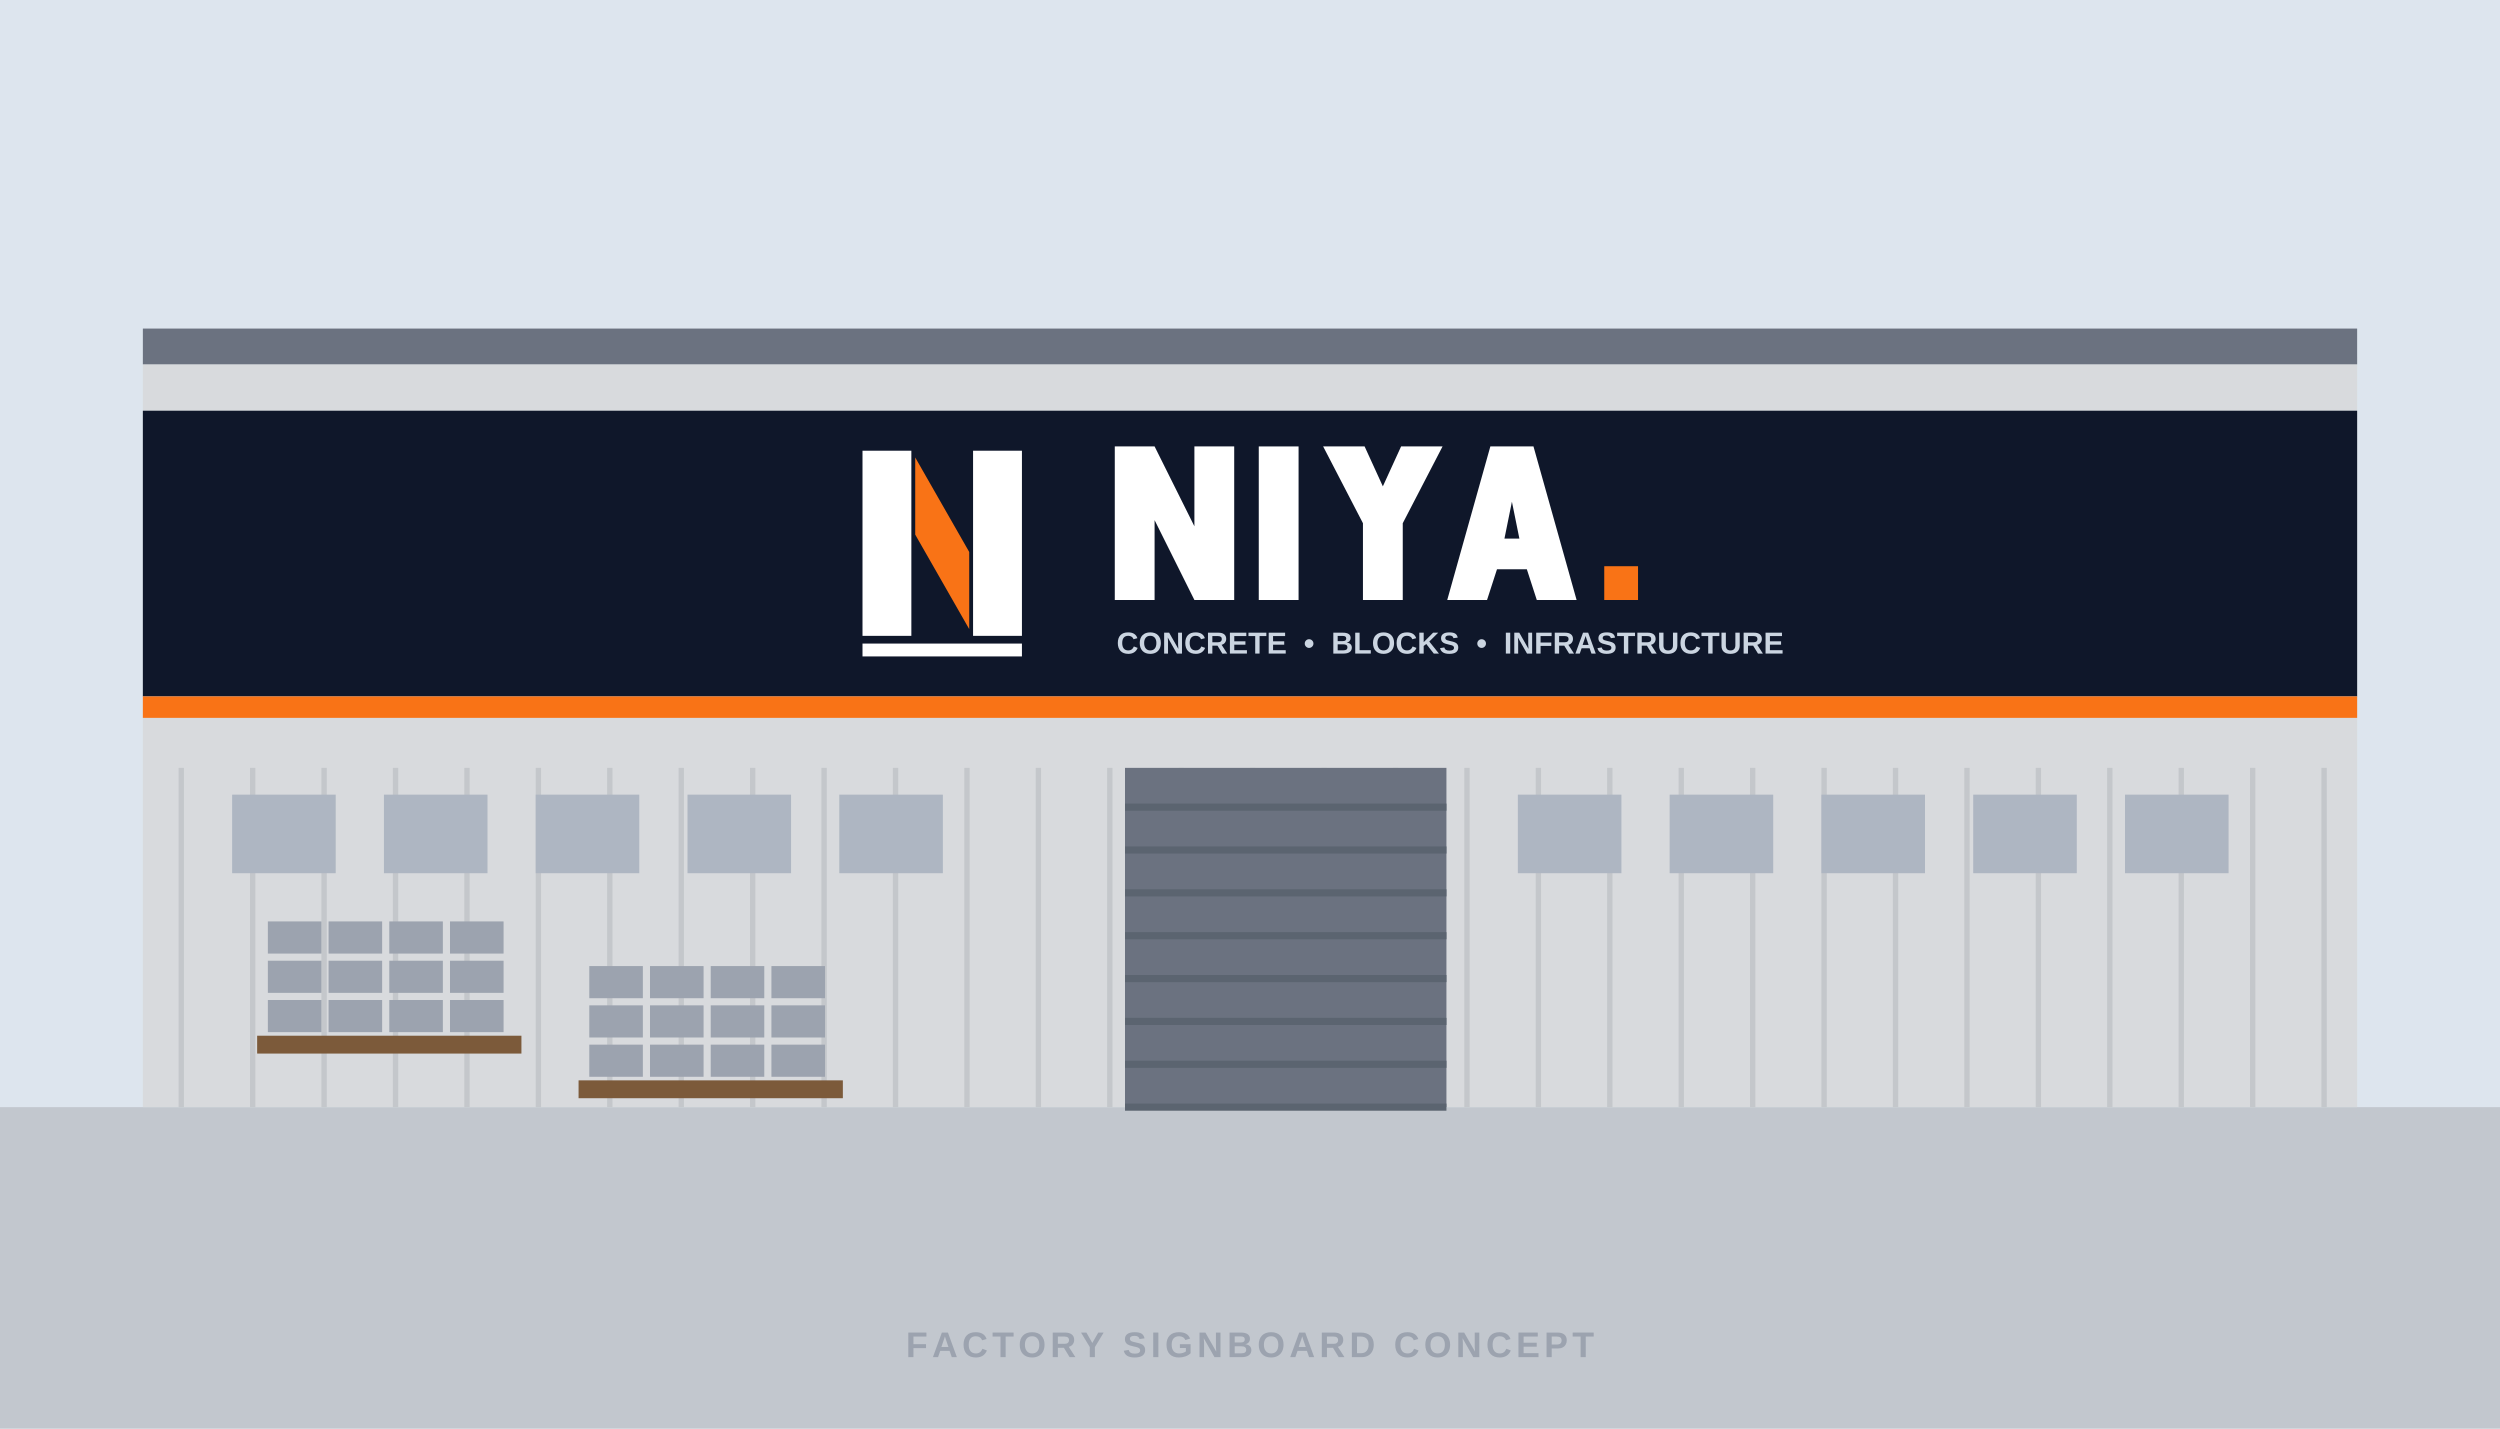
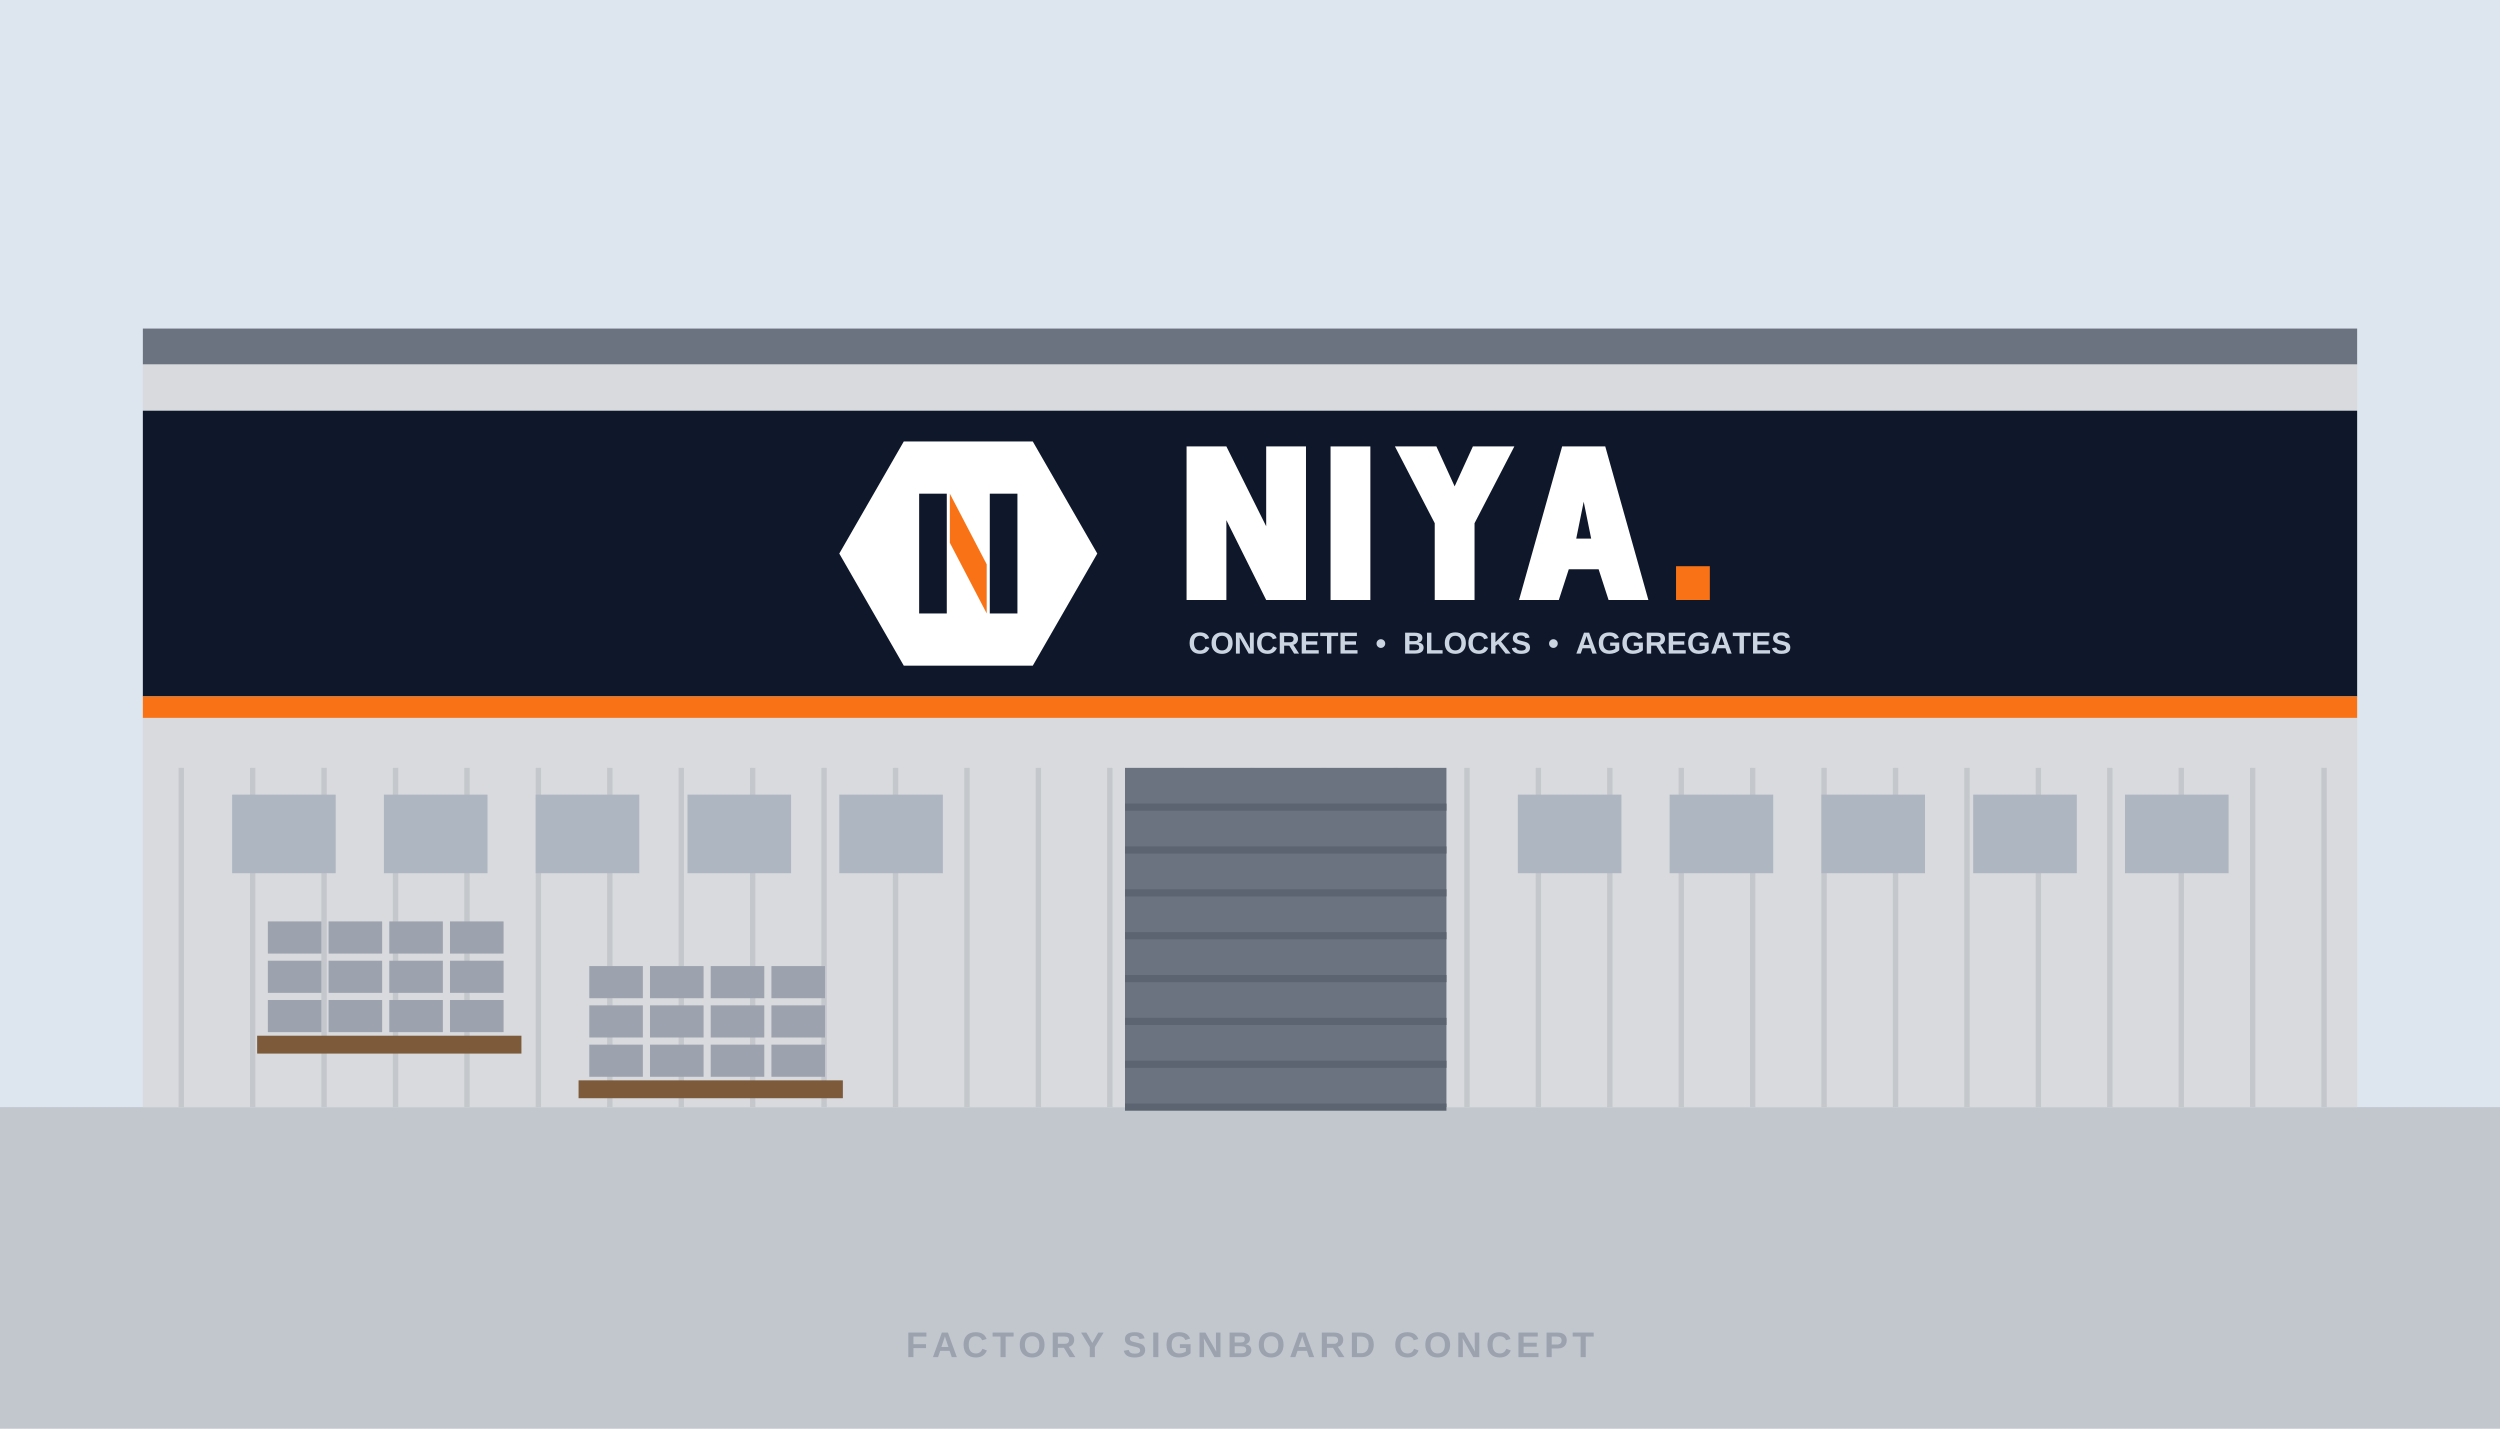
<svg xmlns="http://www.w3.org/2000/svg" viewBox="0 0 1400 800" width="1400" height="800">
  <rect width="1400" height="800" fill="#DDE5EE" />
  <rect y="620" width="1400" height="180" fill="#C2C7CE" />
  <rect x="80" y="200" width="1240" height="420" fill="#D8DADD" />
  <rect x="80" y="184" width="1240" height="20" fill="#6B7280" />
  <rect x="100" y="430" width="3" height="190" fill="#C4C7CB" />
  <rect x="140" y="430" width="3" height="190" fill="#C4C7CB" />
  <rect x="180" y="430" width="3" height="190" fill="#C4C7CB" />
  <rect x="220" y="430" width="3" height="190" fill="#C4C7CB" />
  <rect x="260" y="430" width="3" height="190" fill="#C4C7CB" />
  <rect x="300" y="430" width="3" height="190" fill="#C4C7CB" />
  <rect x="340" y="430" width="3" height="190" fill="#C4C7CB" />
  <rect x="380" y="430" width="3" height="190" fill="#C4C7CB" />
  <rect x="420" y="430" width="3" height="190" fill="#C4C7CB" />
  <rect x="460" y="430" width="3" height="190" fill="#C4C7CB" />
  <rect x="500" y="430" width="3" height="190" fill="#C4C7CB" />
  <rect x="540" y="430" width="3" height="190" fill="#C4C7CB" />
  <rect x="580" y="430" width="3" height="190" fill="#C4C7CB" />
  <rect x="620" y="430" width="3" height="190" fill="#C4C7CB" />
  <rect x="660" y="430" width="3" height="190" fill="#C4C7CB" />
  <rect x="700" y="430" width="3" height="190" fill="#C4C7CB" />
  <rect x="740" y="430" width="3" height="190" fill="#C4C7CB" />
  <rect x="780" y="430" width="3" height="190" fill="#C4C7CB" />
  <rect x="820" y="430" width="3" height="190" fill="#C4C7CB" />
  <rect x="860" y="430" width="3" height="190" fill="#C4C7CB" />
  <rect x="900" y="430" width="3" height="190" fill="#C4C7CB" />
  <rect x="940" y="430" width="3" height="190" fill="#C4C7CB" />
  <rect x="980" y="430" width="3" height="190" fill="#C4C7CB" />
  <rect x="1020" y="430" width="3" height="190" fill="#C4C7CB" />
  <rect x="1060" y="430" width="3" height="190" fill="#C4C7CB" />
  <rect x="1100" y="430" width="3" height="190" fill="#C4C7CB" />
  <rect x="1140" y="430" width="3" height="190" fill="#C4C7CB" />
  <rect x="1180" y="430" width="3" height="190" fill="#C4C7CB" />
  <rect x="1220" y="430" width="3" height="190" fill="#C4C7CB" />
  <rect x="1260" y="430" width="3" height="190" fill="#C4C7CB" />
  <rect x="1300" y="430" width="3" height="190" fill="#C4C7CB" />
  <rect x="130" y="445" width="58" height="44" fill="#AEB6C2" />
  <rect x="215" y="445" width="58" height="44" fill="#AEB6C2" />
  <rect x="300" y="445" width="58" height="44" fill="#AEB6C2" />
  <rect x="385" y="445" width="58" height="44" fill="#AEB6C2" />
  <rect x="470" y="445" width="58" height="44" fill="#AEB6C2" />
  <rect x="850" y="445" width="58" height="44" fill="#AEB6C2" />
  <rect x="935" y="445" width="58" height="44" fill="#AEB6C2" />
  <rect x="1020" y="445" width="58" height="44" fill="#AEB6C2" />
  <rect x="1105" y="445" width="58" height="44" fill="#AEB6C2" />
  <rect x="1190" y="445" width="58" height="44" fill="#AEB6C2" />
  <rect x="630" y="430" width="180" height="190" fill="#6B7280" />
  <rect x="630" y="450" width="180" height="4" fill="#5B6470" />
  <rect x="630" y="474" width="180" height="4" fill="#5B6470" />
  <rect x="630" y="498" width="180" height="4" fill="#5B6470" />
  <rect x="630" y="522" width="180" height="4" fill="#5B6470" />
  <rect x="630" y="546" width="180" height="4" fill="#5B6470" />
  <rect x="630" y="570" width="180" height="4" fill="#5B6470" />
  <rect x="630" y="594" width="180" height="4" fill="#5B6470" />
  <rect x="630" y="618" width="180" height="4" fill="#5B6470" />
  <rect x="80" y="230" width="1240" height="160" fill="#0F172A" />
  <rect x="80" y="390" width="1240" height="12" fill="#F97316" />
-   <g transform="translate(483.00 252.40) scale(0.72)">
-     <rect x="0" y="0" width="38" height="144" fill="#FFFFFF" />
-     <rect x="86" y="0" width="38" height="144" fill="#FFFFFF" />
-     <polygon points="41,5.25 83,78.75 83,138.75 41,65.25" fill="#F97316" />
-     <rect x="0" y="150" width="124" height="10" fill="#FFFFFF" />
+   <g transform="translate(470.00 247.22) scale(0.86)">
+     <polygon points="0,73 42,0 126,0 168,73 126,146 42,146" fill="#FFFFFF" />
+     <rect x="52" y="34" width="18" height="78" fill="#0F172A" />
+     <rect x="98" y="34" width="18" height="78" fill="#0F172A" />
+     <polygon points="72,34 96,80 96,112 72,66" fill="#F97316" />
  </g>
  <g fill="#FFFFFF" fill-rule="evenodd">
-     <path transform="translate(624.28 250.00) scale(0.9288 0.86)" d="M0 100 L0 0 L24 0 L48 52 L48 0 L72 0 L72 100 L48 100 L24 48 L24 100 Z" />
-     <path transform="translate(704.91 250.00) scale(0.9288 0.86)" d="M0 0 L24 0 L24 100 L0 100 Z" />
-     <path transform="translate(740.96 250.00) scale(0.9288 0.86)" d="M0 0 L25 0 L36 26 L47 0 L72 0 L48 50 L48 100 L24 100 L24 50 Z" />
-     <path transform="translate(810.45 250.00) scale(0.9288 0.86)" d="M26 0 L52 0 L78 100 L54 100 L48 80 L30 80 L24 100 L0 100 Z M34.5 60 L43.5 60 L39 36 Z" />
+     <path transform="translate(664.48 250.00) scale(0.9288 0.86)" d="M0 100 L0 0 L24 0 L48 52 L48 0 L72 0 L72 100 L48 100 L24 48 L24 100 Z" />
+     <path transform="translate(745.11 250.00) scale(0.9288 0.86)" d="M0 0 L24 0 L24 100 L0 100 Z" />
+     <path transform="translate(781.16 250.00) scale(0.9288 0.86)" d="M0 0 L25 0 L36 26 L47 0 L72 0 L48 50 L48 100 L24 100 L24 50 Z" />
+     <path transform="translate(850.65 250.00) scale(0.9288 0.86)" d="M26 0 L52 0 L78 100 L54 100 L48 80 L30 80 L24 100 L0 100 Z M34.5 60 L43.5 60 L39 36 Z" />
  </g>
-   <rect x="898.38" y="317.08" width="18.92" height="18.92" fill="#F97316" />
+   <rect x="938.58" y="317.08" width="18.92" height="18.92" fill="#F97316" />
  <g fill="#CBD5E1">
-     <path transform="translate(625.28 366.00) scale(0.008301 -0.008301)" d="M795 212Q1062 212 1166 480L1423 383Q1340 179 1179.5 79.5Q1019 -20 795 -20Q455 -20 269.5 172.5Q84 365 84 711Q84 1058 263.0 1244.0Q442 1430 782 1430Q1030 1430 1186.0 1330.5Q1342 1231 1405 1038L1145 967Q1112 1073 1015.5 1135.5Q919 1198 788 1198Q588 1198 484.5 1074.0Q381 950 381 711Q381 468 487.5 340.0Q594 212 795 212Z" />
-     <path transform="translate(637.56 366.00) scale(0.008301 -0.008301)" d="M1507 711Q1507 491 1420.0 324.0Q1333 157 1171.0 68.5Q1009 -20 793 -20Q461 -20 272.5 175.5Q84 371 84 711Q84 1050 272.0 1240.0Q460 1430 795 1430Q1130 1430 1318.5 1238.0Q1507 1046 1507 711ZM1206 711Q1206 939 1098.0 1068.5Q990 1198 795 1198Q597 1198 489.0 1069.5Q381 941 381 711Q381 479 491.5 345.5Q602 212 793 212Q991 212 1098.5 342.0Q1206 472 1206 711Z" />
-     <path transform="translate(650.78 366.00) scale(0.008301 -0.008301)" d="M995 0 381 1085Q399 927 399 831V0H137V1409H474L1097 315Q1079 466 1079 590V1409H1341V0Z" />
-     <path transform="translate(663.06 366.00) scale(0.008301 -0.008301)" d="M795 212Q1062 212 1166 480L1423 383Q1340 179 1179.5 79.5Q1019 -20 795 -20Q455 -20 269.5 172.5Q84 365 84 711Q84 1058 263.0 1244.0Q442 1430 782 1430Q1030 1430 1186.0 1330.5Q1342 1231 1405 1038L1145 967Q1112 1073 1015.5 1135.5Q919 1198 788 1198Q588 1198 484.5 1074.0Q381 950 381 711Q381 468 487.5 340.0Q594 212 795 212Z" />
-     <path transform="translate(675.33 366.00) scale(0.008301 -0.008301)" d="M1105 0 778 535H432V0H137V1409H841Q1093 1409 1230.0 1300.5Q1367 1192 1367 989Q1367 841 1283.0 733.5Q1199 626 1056 592L1437 0ZM1070 977Q1070 1180 810 1180H432V764H818Q942 764 1006.0 820.0Q1070 876 1070 977Z" />
-     <path transform="translate(687.61 366.00) scale(0.008301 -0.008301)" d="M137 0V1409H1245V1181H432V827H1184V599H432V228H1286V0Z" />
-     <path transform="translate(698.95 366.00) scale(0.008301 -0.008301)" d="M773 1181V0H478V1181H23V1409H1229V1181Z" />
-     <path transform="translate(709.33 366.00) scale(0.008301 -0.008301)" d="M137 0V1409H1245V1181H432V827H1184V599H432V228H1286V0Z" />
-     <path transform="translate(730.12 366.00) scale(0.008301 -0.008301)" d="M651 676Q651 555 564.0 468.0Q477 381 356 381Q237 381 151.0 467.5Q65 554 65 676Q65 798 150.5 883.5Q236 969 356 969Q478 969 564.5 883.5Q651 798 651 676Z" />
-     <path transform="translate(745.52 366.00) scale(0.008301 -0.008301)" d="M1386 402Q1386 210 1242.0 105.0Q1098 0 842 0H137V1409H782Q1040 1409 1172.5 1319.5Q1305 1230 1305 1055Q1305 935 1238.5 852.5Q1172 770 1036 741Q1207 721 1296.5 633.5Q1386 546 1386 402ZM1008 1015Q1008 1110 947.5 1150.0Q887 1190 768 1190H432V841H770Q895 841 951.5 884.5Q1008 928 1008 1015ZM1090 425Q1090 623 806 623H432V219H817Q959 219 1024.5 270.5Q1090 322 1090 425Z" />
-     <path transform="translate(757.79 366.00) scale(0.008301 -0.008301)" d="M137 0V1409H432V228H1188V0Z" />
-     <path transform="translate(768.18 366.00) scale(0.008301 -0.008301)" d="M1507 711Q1507 491 1420.0 324.0Q1333 157 1171.0 68.5Q1009 -20 793 -20Q461 -20 272.5 175.5Q84 371 84 711Q84 1050 272.0 1240.0Q460 1430 795 1430Q1130 1430 1318.5 1238.0Q1507 1046 1507 711ZM1206 711Q1206 939 1098.0 1068.5Q990 1198 795 1198Q597 1198 489.0 1069.5Q381 941 381 711Q381 479 491.5 345.5Q602 212 793 212Q991 212 1098.5 342.0Q1206 472 1206 711Z" />
-     <path transform="translate(781.40 366.00) scale(0.008301 -0.008301)" d="M795 212Q1062 212 1166 480L1423 383Q1340 179 1179.5 79.5Q1019 -20 795 -20Q455 -20 269.5 172.5Q84 365 84 711Q84 1058 263.0 1244.0Q442 1430 782 1430Q1030 1430 1186.0 1330.5Q1342 1231 1405 1038L1145 967Q1112 1073 1015.5 1135.5Q919 1198 788 1198Q588 1198 484.5 1074.0Q381 950 381 711Q381 468 487.5 340.0Q594 212 795 212Z" />
-     <path transform="translate(793.68 366.00) scale(0.008301 -0.008301)" d="M1112 0 606 647 432 514V0H137V1409H432V770L1067 1409H1411L809 813L1460 0Z" />
-     <path transform="translate(805.95 366.00) scale(0.008301 -0.008301)" d="M1286 406Q1286 199 1132.5 89.5Q979 -20 682 -20Q411 -20 257.0 76.0Q103 172 59 367L344 414Q373 302 457.0 251.5Q541 201 690 201Q999 201 999 389Q999 449 963.5 488.0Q928 527 863.5 553.0Q799 579 616 616Q458 653 396.0 675.5Q334 698 284.0 728.5Q234 759 199.0 802.0Q164 845 144.5 903.0Q125 961 125 1036Q125 1227 268.5 1328.5Q412 1430 686 1430Q948 1430 1079.5 1348.0Q1211 1266 1249 1077L963 1038Q941 1129 873.5 1175.0Q806 1221 680 1221Q412 1221 412 1053Q412 998 440.5 963.0Q469 928 525.0 903.5Q581 879 752 842Q955 799 1042.5 762.5Q1130 726 1181.0 677.5Q1232 629 1259.0 561.5Q1286 494 1286 406Z" />
-     <path transform="translate(826.74 366.00) scale(0.008301 -0.008301)" d="M651 676Q651 555 564.0 468.0Q477 381 356 381Q237 381 151.0 467.5Q65 554 65 676Q65 798 150.5 883.5Q236 969 356 969Q478 969 564.5 883.5Q651 798 651 676Z" />
-     <path transform="translate(842.14 366.00) scale(0.008301 -0.008301)" d="M137 0V1409H432V0Z" />
-     <path transform="translate(846.86 366.00) scale(0.008301 -0.008301)" d="M995 0 381 1085Q399 927 399 831V0H137V1409H474L1097 315Q1079 466 1079 590V1409H1341V0Z" />
-     <path transform="translate(859.14 366.00) scale(0.008301 -0.008301)" d="M432 1181V745H1153V517H432V0H137V1409H1176V1181Z" />
-     <path transform="translate(869.52 366.00) scale(0.008301 -0.008301)" d="M1105 0 778 535H432V0H137V1409H841Q1093 1409 1230.0 1300.5Q1367 1192 1367 989Q1367 841 1283.0 733.5Q1199 626 1056 592L1437 0ZM1070 977Q1070 1180 810 1180H432V764H818Q942 764 1006.0 820.0Q1070 876 1070 977Z" />
-     <path transform="translate(881.80 366.00) scale(0.008301 -0.008301)" d="M1133 0 1008 360H471L346 0H51L565 1409H913L1425 0ZM739 1192 733 1170Q723 1134 709.0 1088.0Q695 1042 537 582H942L803 987L760 1123Z" />
-     <path transform="translate(894.08 366.00) scale(0.008301 -0.008301)" d="M1286 406Q1286 199 1132.5 89.5Q979 -20 682 -20Q411 -20 257.0 76.0Q103 172 59 367L344 414Q373 302 457.0 251.5Q541 201 690 201Q999 201 999 389Q999 449 963.5 488.0Q928 527 863.5 553.0Q799 579 616 616Q458 653 396.0 675.5Q334 698 284.0 728.5Q234 759 199.0 802.0Q164 845 144.5 903.0Q125 961 125 1036Q125 1227 268.5 1328.5Q412 1430 686 1430Q948 1430 1079.5 1348.0Q1211 1266 1249 1077L963 1038Q941 1129 873.5 1175.0Q806 1221 680 1221Q412 1221 412 1053Q412 998 440.5 963.0Q469 928 525.0 903.5Q581 879 752 842Q955 799 1042.5 762.5Q1130 726 1181.0 677.5Q1232 629 1259.0 561.5Q1286 494 1286 406Z" />
-     <path transform="translate(905.41 366.00) scale(0.008301 -0.008301)" d="M773 1181V0H478V1181H23V1409H1229V1181Z" />
-     <path transform="translate(915.80 366.00) scale(0.008301 -0.008301)" d="M1105 0 778 535H432V0H137V1409H841Q1093 1409 1230.0 1300.5Q1367 1192 1367 989Q1367 841 1283.0 733.5Q1199 626 1056 592L1437 0ZM1070 977Q1070 1180 810 1180H432V764H818Q942 764 1006.0 820.0Q1070 876 1070 977Z" />
-     <path transform="translate(928.08 366.00) scale(0.008301 -0.008301)" d="M723 -20Q432 -20 277.5 122.0Q123 264 123 528V1409H418V551Q418 384 497.5 297.5Q577 211 731 211Q889 211 974.0 301.5Q1059 392 1059 561V1409H1354V543Q1354 275 1188.5 127.5Q1023 -20 723 -20Z" />
-     <path transform="translate(940.35 366.00) scale(0.008301 -0.008301)" d="M795 212Q1062 212 1166 480L1423 383Q1340 179 1179.5 79.5Q1019 -20 795 -20Q455 -20 269.5 172.5Q84 365 84 711Q84 1058 263.0 1244.0Q442 1430 782 1430Q1030 1430 1186.0 1330.5Q1342 1231 1405 1038L1145 967Q1112 1073 1015.5 1135.5Q919 1198 788 1198Q588 1198 484.5 1074.0Q381 950 381 711Q381 468 487.5 340.0Q594 212 795 212Z" />
-     <path transform="translate(952.63 366.00) scale(0.008301 -0.008301)" d="M773 1181V0H478V1181H23V1409H1229V1181Z" />
-     <path transform="translate(963.01 366.00) scale(0.008301 -0.008301)" d="M723 -20Q432 -20 277.5 122.0Q123 264 123 528V1409H418V551Q418 384 497.5 297.5Q577 211 731 211Q889 211 974.0 301.5Q1059 392 1059 561V1409H1354V543Q1354 275 1188.5 127.5Q1023 -20 723 -20Z" />
-     <path transform="translate(975.29 366.00) scale(0.008301 -0.008301)" d="M1105 0 778 535H432V0H137V1409H841Q1093 1409 1230.0 1300.5Q1367 1192 1367 989Q1367 841 1283.0 733.5Q1199 626 1056 592L1437 0ZM1070 977Q1070 1180 810 1180H432V764H818Q942 764 1006.0 820.0Q1070 876 1070 977Z" />
-     <path transform="translate(987.57 366.00) scale(0.008301 -0.008301)" d="M137 0V1409H1245V1181H432V827H1184V599H432V228H1286V0Z" />
+     <path transform="translate(665.48 366.00) scale(0.008301 -0.008301)" d="M795 212Q1062 212 1166 480L1423 383Q1340 179 1179.5 79.5Q1019 -20 795 -20Q455 -20 269.5 172.5Q84 365 84 711Q84 1058 263.0 1244.0Q442 1430 782 1430Q1030 1430 1186.0 1330.5Q1342 1231 1405 1038L1145 967Q1112 1073 1015.5 1135.5Q919 1198 788 1198Q588 1198 484.5 1074.0Q381 950 381 711Q381 468 487.5 340.0Q594 212 795 212Z" />
+     <path transform="translate(677.76 366.00) scale(0.008301 -0.008301)" d="M1507 711Q1507 491 1420.0 324.0Q1333 157 1171.0 68.5Q1009 -20 793 -20Q461 -20 272.5 175.5Q84 371 84 711Q84 1050 272.0 1240.0Q460 1430 795 1430Q1130 1430 1318.5 1238.0Q1507 1046 1507 711ZM1206 711Q1206 939 1098.0 1068.5Q990 1198 795 1198Q597 1198 489.0 1069.5Q381 941 381 711Q381 479 491.5 345.5Q602 212 793 212Q991 212 1098.5 342.0Q1206 472 1206 711Z" />
+     <path transform="translate(690.98 366.00) scale(0.008301 -0.008301)" d="M995 0 381 1085Q399 927 399 831V0H137V1409H474L1097 315Q1079 466 1079 590V1409H1341V0Z" />
+     <path transform="translate(703.26 366.00) scale(0.008301 -0.008301)" d="M795 212Q1062 212 1166 480L1423 383Q1340 179 1179.5 79.5Q1019 -20 795 -20Q455 -20 269.5 172.5Q84 365 84 711Q84 1058 263.0 1244.0Q442 1430 782 1430Q1030 1430 1186.0 1330.5Q1342 1231 1405 1038L1145 967Q1112 1073 1015.5 1135.5Q919 1198 788 1198Q588 1198 484.5 1074.0Q381 950 381 711Q381 468 487.5 340.0Q594 212 795 212Z" />
+     <path transform="translate(715.53 366.00) scale(0.008301 -0.008301)" d="M1105 0 778 535H432V0H137V1409H841Q1093 1409 1230.0 1300.5Q1367 1192 1367 989Q1367 841 1283.0 733.5Q1199 626 1056 592L1437 0ZM1070 977Q1070 1180 810 1180H432V764H818Q942 764 1006.0 820.0Q1070 876 1070 977Z" />
+     <path transform="translate(727.81 366.00) scale(0.008301 -0.008301)" d="M137 0V1409H1245V1181H432V827H1184V599H432V228H1286V0Z" />
+     <path transform="translate(739.15 366.00) scale(0.008301 -0.008301)" d="M773 1181V0H478V1181H23V1409H1229V1181Z" />
+     <path transform="translate(749.53 366.00) scale(0.008301 -0.008301)" d="M137 0V1409H1245V1181H432V827H1184V599H432V228H1286V0Z" />
+     <path transform="translate(770.32 366.00) scale(0.008301 -0.008301)" d="M651 676Q651 555 564.0 468.0Q477 381 356 381Q237 381 151.0 467.5Q65 554 65 676Q65 798 150.5 883.5Q236 969 356 969Q478 969 564.5 883.5Q651 798 651 676Z" />
+     <path transform="translate(785.72 366.00) scale(0.008301 -0.008301)" d="M1386 402Q1386 210 1242.0 105.0Q1098 0 842 0H137V1409H782Q1040 1409 1172.5 1319.5Q1305 1230 1305 1055Q1305 935 1238.5 852.5Q1172 770 1036 741Q1207 721 1296.5 633.5Q1386 546 1386 402ZM1008 1015Q1008 1110 947.5 1150.0Q887 1190 768 1190H432V841H770Q895 841 951.5 884.5Q1008 928 1008 1015ZM1090 425Q1090 623 806 623H432V219H817Q959 219 1024.5 270.5Q1090 322 1090 425Z" />
+     <path transform="translate(797.99 366.00) scale(0.008301 -0.008301)" d="M137 0V1409H432V228H1188V0Z" />
+     <path transform="translate(808.38 366.00) scale(0.008301 -0.008301)" d="M1507 711Q1507 491 1420.0 324.0Q1333 157 1171.0 68.5Q1009 -20 793 -20Q461 -20 272.5 175.5Q84 371 84 711Q84 1050 272.0 1240.0Q460 1430 795 1430Q1130 1430 1318.5 1238.0Q1507 1046 1507 711ZM1206 711Q1206 939 1098.0 1068.5Q990 1198 795 1198Q597 1198 489.0 1069.5Q381 941 381 711Q381 479 491.5 345.5Q602 212 793 212Q991 212 1098.5 342.0Q1206 472 1206 711Z" />
+     <path transform="translate(821.60 366.00) scale(0.008301 -0.008301)" d="M795 212Q1062 212 1166 480L1423 383Q1340 179 1179.5 79.5Q1019 -20 795 -20Q455 -20 269.5 172.5Q84 365 84 711Q84 1058 263.0 1244.0Q442 1430 782 1430Q1030 1430 1186.0 1330.5Q1342 1231 1405 1038L1145 967Q1112 1073 1015.5 1135.5Q919 1198 788 1198Q588 1198 484.5 1074.0Q381 950 381 711Q381 468 487.5 340.0Q594 212 795 212Z" />
+     <path transform="translate(833.88 366.00) scale(0.008301 -0.008301)" d="M1112 0 606 647 432 514V0H137V1409H432V770L1067 1409H1411L809 813L1460 0Z" />
+     <path transform="translate(846.15 366.00) scale(0.008301 -0.008301)" d="M1286 406Q1286 199 1132.5 89.5Q979 -20 682 -20Q411 -20 257.0 76.0Q103 172 59 367L344 414Q373 302 457.0 251.5Q541 201 690 201Q999 201 999 389Q999 449 963.5 488.0Q928 527 863.5 553.0Q799 579 616 616Q458 653 396.0 675.5Q334 698 284.0 728.5Q234 759 199.0 802.0Q164 845 144.5 903.0Q125 961 125 1036Q125 1227 268.5 1328.5Q412 1430 686 1430Q948 1430 1079.5 1348.0Q1211 1266 1249 1077L963 1038Q941 1129 873.5 1175.0Q806 1221 680 1221Q412 1221 412 1053Q412 998 440.5 963.0Q469 928 525.0 903.5Q581 879 752 842Q955 799 1042.5 762.5Q1130 726 1181.0 677.5Q1232 629 1259.0 561.5Q1286 494 1286 406Z" />
+     <path transform="translate(866.94 366.00) scale(0.008301 -0.008301)" d="M651 676Q651 555 564.0 468.0Q477 381 356 381Q237 381 151.0 467.5Q65 554 65 676Q65 798 150.5 883.5Q236 969 356 969Q478 969 564.5 883.5Q651 798 651 676Z" />
+     <path transform="translate(882.34 366.00) scale(0.008301 -0.008301)" d="M1133 0 1008 360H471L346 0H51L565 1409H913L1425 0ZM739 1192 733 1170Q723 1134 709.0 1088.0Q695 1042 537 582H942L803 987L760 1123Z" />
+     <path transform="translate(894.61 366.00) scale(0.008301 -0.008301)" d="M806 211Q921 211 1029.0 244.5Q1137 278 1196 330V525H852V743H1466V225Q1354 110 1174.5 45.0Q995 -20 798 -20Q454 -20 269.0 170.5Q84 361 84 711Q84 1059 270.0 1244.5Q456 1430 805 1430Q1301 1430 1436 1063L1164 981Q1120 1088 1026.0 1143.0Q932 1198 805 1198Q597 1198 489.0 1072.0Q381 946 381 711Q381 472 492.5 341.5Q604 211 806 211Z" />
+     <path transform="translate(907.84 366.00) scale(0.008301 -0.008301)" d="M806 211Q921 211 1029.0 244.5Q1137 278 1196 330V525H852V743H1466V225Q1354 110 1174.5 45.0Q995 -20 798 -20Q454 -20 269.0 170.5Q84 361 84 711Q84 1059 270.0 1244.5Q456 1430 805 1430Q1301 1430 1436 1063L1164 981Q1120 1088 1026.0 1143.0Q932 1198 805 1198Q597 1198 489.0 1072.0Q381 946 381 711Q381 472 492.5 341.5Q604 211 806 211Z" />
+     <path transform="translate(921.06 366.00) scale(0.008301 -0.008301)" d="M1105 0 778 535H432V0H137V1409H841Q1093 1409 1230.0 1300.5Q1367 1192 1367 989Q1367 841 1283.0 733.5Q1199 626 1056 592L1437 0ZM1070 977Q1070 1180 810 1180H432V764H818Q942 764 1006.0 820.0Q1070 876 1070 977Z" />
+     <path transform="translate(933.34 366.00) scale(0.008301 -0.008301)" d="M137 0V1409H1245V1181H432V827H1184V599H432V228H1286V0Z" />
+     <path transform="translate(944.68 366.00) scale(0.008301 -0.008301)" d="M806 211Q921 211 1029.0 244.5Q1137 278 1196 330V525H852V743H1466V225Q1354 110 1174.5 45.0Q995 -20 798 -20Q454 -20 269.0 170.5Q84 361 84 711Q84 1059 270.0 1244.5Q456 1430 805 1430Q1301 1430 1436 1063L1164 981Q1120 1088 1026.0 1143.0Q932 1198 805 1198Q597 1198 489.0 1072.0Q381 946 381 711Q381 472 492.5 341.5Q604 211 806 211Z" />
+     <path transform="translate(957.90 366.00) scale(0.008301 -0.008301)" d="M1133 0 1008 360H471L346 0H51L565 1409H913L1425 0ZM739 1192 733 1170Q723 1134 709.0 1088.0Q695 1042 537 582H942L803 987L760 1123Z" />
+     <path transform="translate(970.18 366.00) scale(0.008301 -0.008301)" d="M773 1181V0H478V1181H23V1409H1229V1181Z" />
+     <path transform="translate(980.56 366.00) scale(0.008301 -0.008301)" d="M137 0V1409H1245V1181H432V827H1184V599H432V228H1286V0Z" />
+     <path transform="translate(991.90 366.00) scale(0.008301 -0.008301)" d="M1286 406Q1286 199 1132.5 89.5Q979 -20 682 -20Q411 -20 257.0 76.0Q103 172 59 367L344 414Q373 302 457.0 251.5Q541 201 690 201Q999 201 999 389Q999 449 963.5 488.0Q928 527 863.5 553.0Q799 579 616 616Q458 653 396.0 675.5Q334 698 284.0 728.5Q234 759 199.0 802.0Q164 845 144.5 903.0Q125 961 125 1036Q125 1227 268.5 1328.5Q412 1430 686 1430Q948 1430 1079.5 1348.0Q1211 1266 1249 1077L963 1038Q941 1129 873.5 1175.0Q806 1221 680 1221Q412 1221 412 1053Q412 998 440.5 963.0Q469 928 525.0 903.5Q581 879 752 842Q955 799 1042.5 762.5Q1130 726 1181.0 677.5Q1232 629 1259.0 561.5Q1286 494 1286 406Z" />
  </g>
  <rect x="150" y="560" width="30" height="18" fill="#9CA3AF" />
  <rect x="184" y="560" width="30" height="18" fill="#9CA3AF" />
  <rect x="218" y="560" width="30" height="18" fill="#9CA3AF" />
  <rect x="252" y="560" width="30" height="18" fill="#9CA3AF" />
  <rect x="150" y="538" width="30" height="18" fill="#9CA3AF" />
  <rect x="184" y="538" width="30" height="18" fill="#9CA3AF" />
  <rect x="218" y="538" width="30" height="18" fill="#9CA3AF" />
  <rect x="252" y="538" width="30" height="18" fill="#9CA3AF" />
  <rect x="150" y="516" width="30" height="18" fill="#9CA3AF" />
  <rect x="184" y="516" width="30" height="18" fill="#9CA3AF" />
  <rect x="218" y="516" width="30" height="18" fill="#9CA3AF" />
  <rect x="252" y="516" width="30" height="18" fill="#9CA3AF" />
  <rect x="144" y="580" width="148" height="10" fill="#7C5A3A" />
  <rect x="330" y="585" width="30" height="18" fill="#9CA3AF" />
  <rect x="364" y="585" width="30" height="18" fill="#9CA3AF" />
  <rect x="398" y="585" width="30" height="18" fill="#9CA3AF" />
  <rect x="432" y="585" width="30" height="18" fill="#9CA3AF" />
  <rect x="330" y="563" width="30" height="18" fill="#9CA3AF" />
  <rect x="364" y="563" width="30" height="18" fill="#9CA3AF" />
  <rect x="398" y="563" width="30" height="18" fill="#9CA3AF" />
  <rect x="432" y="563" width="30" height="18" fill="#9CA3AF" />
  <rect x="330" y="541" width="30" height="18" fill="#9CA3AF" />
  <rect x="364" y="541" width="30" height="18" fill="#9CA3AF" />
  <rect x="398" y="541" width="30" height="18" fill="#9CA3AF" />
  <rect x="432" y="541" width="30" height="18" fill="#9CA3AF" />
  <rect x="324" y="605" width="148" height="10" fill="#7C5A3A" />
  <g fill="#9CA3AF">
    <path transform="translate(507.31 760.00) scale(0.009766 -0.009766)" d="M432 1181V745H1153V517H432V0H137V1409H1176V1181Z" />
    <path transform="translate(521.93 760.00) scale(0.009766 -0.009766)" d="M1133 0 1008 360H471L346 0H51L565 1409H913L1425 0ZM739 1192 733 1170Q723 1134 709.0 1088.0Q695 1042 537 582H942L803 987L760 1123Z" />
    <path transform="translate(538.77 760.00) scale(0.009766 -0.009766)" d="M795 212Q1062 212 1166 480L1423 383Q1340 179 1179.5 79.5Q1019 -20 795 -20Q455 -20 269.5 172.5Q84 365 84 711Q84 1058 263.0 1244.0Q442 1430 782 1430Q1030 1430 1186.0 1330.5Q1342 1231 1405 1038L1145 967Q1112 1073 1015.5 1135.5Q919 1198 788 1198Q588 1198 484.5 1074.0Q381 950 381 711Q381 468 487.5 340.0Q594 212 795 212Z" />
    <path transform="translate(555.61 760.00) scale(0.009766 -0.009766)" d="M773 1181V0H478V1181H23V1409H1229V1181Z" />
    <path transform="translate(570.23 760.00) scale(0.009766 -0.009766)" d="M1507 711Q1507 491 1420.0 324.0Q1333 157 1171.0 68.5Q1009 -20 793 -20Q461 -20 272.5 175.5Q84 371 84 711Q84 1050 272.0 1240.0Q460 1430 795 1430Q1130 1430 1318.5 1238.0Q1507 1046 1507 711ZM1206 711Q1206 939 1098.0 1068.5Q990 1198 795 1198Q597 1198 489.0 1069.5Q381 941 381 711Q381 479 491.5 345.5Q602 212 793 212Q991 212 1098.5 342.0Q1206 472 1206 711Z" />
    <path transform="translate(588.19 760.00) scale(0.009766 -0.009766)" d="M1105 0 778 535H432V0H137V1409H841Q1093 1409 1230.0 1300.5Q1367 1192 1367 989Q1367 841 1283.0 733.5Q1199 626 1056 592L1437 0ZM1070 977Q1070 1180 810 1180H432V764H818Q942 764 1006.0 820.0Q1070 876 1070 977Z" />
    <path transform="translate(605.03 760.00) scale(0.009766 -0.009766)" d="M831 578V0H537V578L35 1409H344L682 813L1024 1409H1333Z" />
    <path transform="translate(628.73 760.00) scale(0.009766 -0.009766)" d="M1286 406Q1286 199 1132.5 89.5Q979 -20 682 -20Q411 -20 257.0 76.0Q103 172 59 367L344 414Q373 302 457.0 251.5Q541 201 690 201Q999 201 999 389Q999 449 963.5 488.0Q928 527 863.5 553.0Q799 579 616 616Q458 653 396.0 675.5Q334 698 284.0 728.5Q234 759 199.0 802.0Q164 845 144.5 903.0Q125 961 125 1036Q125 1227 268.5 1328.5Q412 1430 686 1430Q948 1430 1079.5 1348.0Q1211 1266 1249 1077L963 1038Q941 1129 873.5 1175.0Q806 1221 680 1221Q412 1221 412 1053Q412 998 440.5 963.0Q469 928 525.0 903.5Q581 879 752 842Q955 799 1042.5 762.5Q1130 726 1181.0 677.5Q1232 629 1259.0 561.5Q1286 494 1286 406Z" />
    <path transform="translate(644.47 760.00) scale(0.009766 -0.009766)" d="M137 0V1409H432V0Z" />
    <path transform="translate(652.42 760.00) scale(0.009766 -0.009766)" d="M806 211Q921 211 1029.0 244.5Q1137 278 1196 330V525H852V743H1466V225Q1354 110 1174.5 45.0Q995 -20 798 -20Q454 -20 269.0 170.5Q84 361 84 711Q84 1059 270.0 1244.5Q456 1430 805 1430Q1301 1430 1436 1063L1164 981Q1120 1088 1026.0 1143.0Q932 1198 805 1198Q597 1198 489.0 1072.0Q381 946 381 711Q381 472 492.5 341.5Q604 211 806 211Z" />
    <path transform="translate(670.38 760.00) scale(0.009766 -0.009766)" d="M995 0 381 1085Q399 927 399 831V0H137V1409H474L1097 315Q1079 466 1079 590V1409H1341V0Z" />
    <path transform="translate(687.22 760.00) scale(0.009766 -0.009766)" d="M1386 402Q1386 210 1242.0 105.0Q1098 0 842 0H137V1409H782Q1040 1409 1172.5 1319.5Q1305 1230 1305 1055Q1305 935 1238.5 852.5Q1172 770 1036 741Q1207 721 1296.5 633.5Q1386 546 1386 402ZM1008 1015Q1008 1110 947.5 1150.0Q887 1190 768 1190H432V841H770Q895 841 951.5 884.5Q1008 928 1008 1015ZM1090 425Q1090 623 806 623H432V219H817Q959 219 1024.5 270.5Q1090 322 1090 425Z" />
    <path transform="translate(704.07 760.00) scale(0.009766 -0.009766)" d="M1507 711Q1507 491 1420.0 324.0Q1333 157 1171.0 68.5Q1009 -20 793 -20Q461 -20 272.5 175.5Q84 371 84 711Q84 1050 272.0 1240.0Q460 1430 795 1430Q1130 1430 1318.5 1238.0Q1507 1046 1507 711ZM1206 711Q1206 939 1098.0 1068.5Q990 1198 795 1198Q597 1198 489.0 1069.5Q381 941 381 711Q381 479 491.5 345.5Q602 212 793 212Q991 212 1098.5 342.0Q1206 472 1206 711Z" />
    <path transform="translate(722.02 760.00) scale(0.009766 -0.009766)" d="M1133 0 1008 360H471L346 0H51L565 1409H913L1425 0ZM739 1192 733 1170Q723 1134 709.0 1088.0Q695 1042 537 582H942L803 987L760 1123Z" />
    <path transform="translate(738.87 760.00) scale(0.009766 -0.009766)" d="M1105 0 778 535H432V0H137V1409H841Q1093 1409 1230.0 1300.5Q1367 1192 1367 989Q1367 841 1283.0 733.5Q1199 626 1056 592L1437 0ZM1070 977Q1070 1180 810 1180H432V764H818Q942 764 1006.0 820.0Q1070 876 1070 977Z" />
    <path transform="translate(755.71 760.00) scale(0.009766 -0.009766)" d="M1393 715Q1393 497 1307.5 334.5Q1222 172 1065.5 86.0Q909 0 707 0H137V1409H647Q1003 1409 1198.0 1229.5Q1393 1050 1393 715ZM1096 715Q1096 942 978.0 1061.5Q860 1181 641 1181H432V228H682Q872 228 984.0 359.0Q1096 490 1096 715Z" />
    <path transform="translate(780.51 760.00) scale(0.009766 -0.009766)" d="M795 212Q1062 212 1166 480L1423 383Q1340 179 1179.5 79.5Q1019 -20 795 -20Q455 -20 269.5 172.5Q84 365 84 711Q84 1058 263.0 1244.0Q442 1430 782 1430Q1030 1430 1186.0 1330.5Q1342 1231 1405 1038L1145 967Q1112 1073 1015.5 1135.5Q919 1198 788 1198Q588 1198 484.5 1074.0Q381 950 381 711Q381 468 487.5 340.0Q594 212 795 212Z" />
    <path transform="translate(797.35 760.00) scale(0.009766 -0.009766)" d="M1507 711Q1507 491 1420.0 324.0Q1333 157 1171.0 68.5Q1009 -20 793 -20Q461 -20 272.5 175.5Q84 371 84 711Q84 1050 272.0 1240.0Q460 1430 795 1430Q1130 1430 1318.5 1238.0Q1507 1046 1507 711ZM1206 711Q1206 939 1098.0 1068.5Q990 1198 795 1198Q597 1198 489.0 1069.5Q381 941 381 711Q381 479 491.5 345.5Q602 212 793 212Q991 212 1098.5 342.0Q1206 472 1206 711Z" />
    <path transform="translate(815.31 760.00) scale(0.009766 -0.009766)" d="M995 0 381 1085Q399 927 399 831V0H137V1409H474L1097 315Q1079 466 1079 590V1409H1341V0Z" />
    <path transform="translate(832.15 760.00) scale(0.009766 -0.009766)" d="M795 212Q1062 212 1166 480L1423 383Q1340 179 1179.5 79.5Q1019 -20 795 -20Q455 -20 269.5 172.5Q84 365 84 711Q84 1058 263.0 1244.0Q442 1430 782 1430Q1030 1430 1186.0 1330.5Q1342 1231 1405 1038L1145 967Q1112 1073 1015.5 1135.5Q919 1198 788 1198Q588 1198 484.5 1074.0Q381 950 381 711Q381 468 487.5 340.0Q594 212 795 212Z" />
    <path transform="translate(849.00 760.00) scale(0.009766 -0.009766)" d="M137 0V1409H1245V1181H432V827H1184V599H432V228H1286V0Z" />
    <path transform="translate(864.73 760.00) scale(0.009766 -0.009766)" d="M1296 963Q1296 827 1234.0 720.0Q1172 613 1056.5 554.5Q941 496 782 496H432V0H137V1409H770Q1023 1409 1159.5 1292.5Q1296 1176 1296 963ZM999 958Q999 1180 737 1180H432V723H745Q867 723 933.0 783.5Q999 844 999 958Z" />
    <path transform="translate(880.47 760.00) scale(0.009766 -0.009766)" d="M773 1181V0H478V1181H23V1409H1229V1181Z" />
  </g>
</svg>
